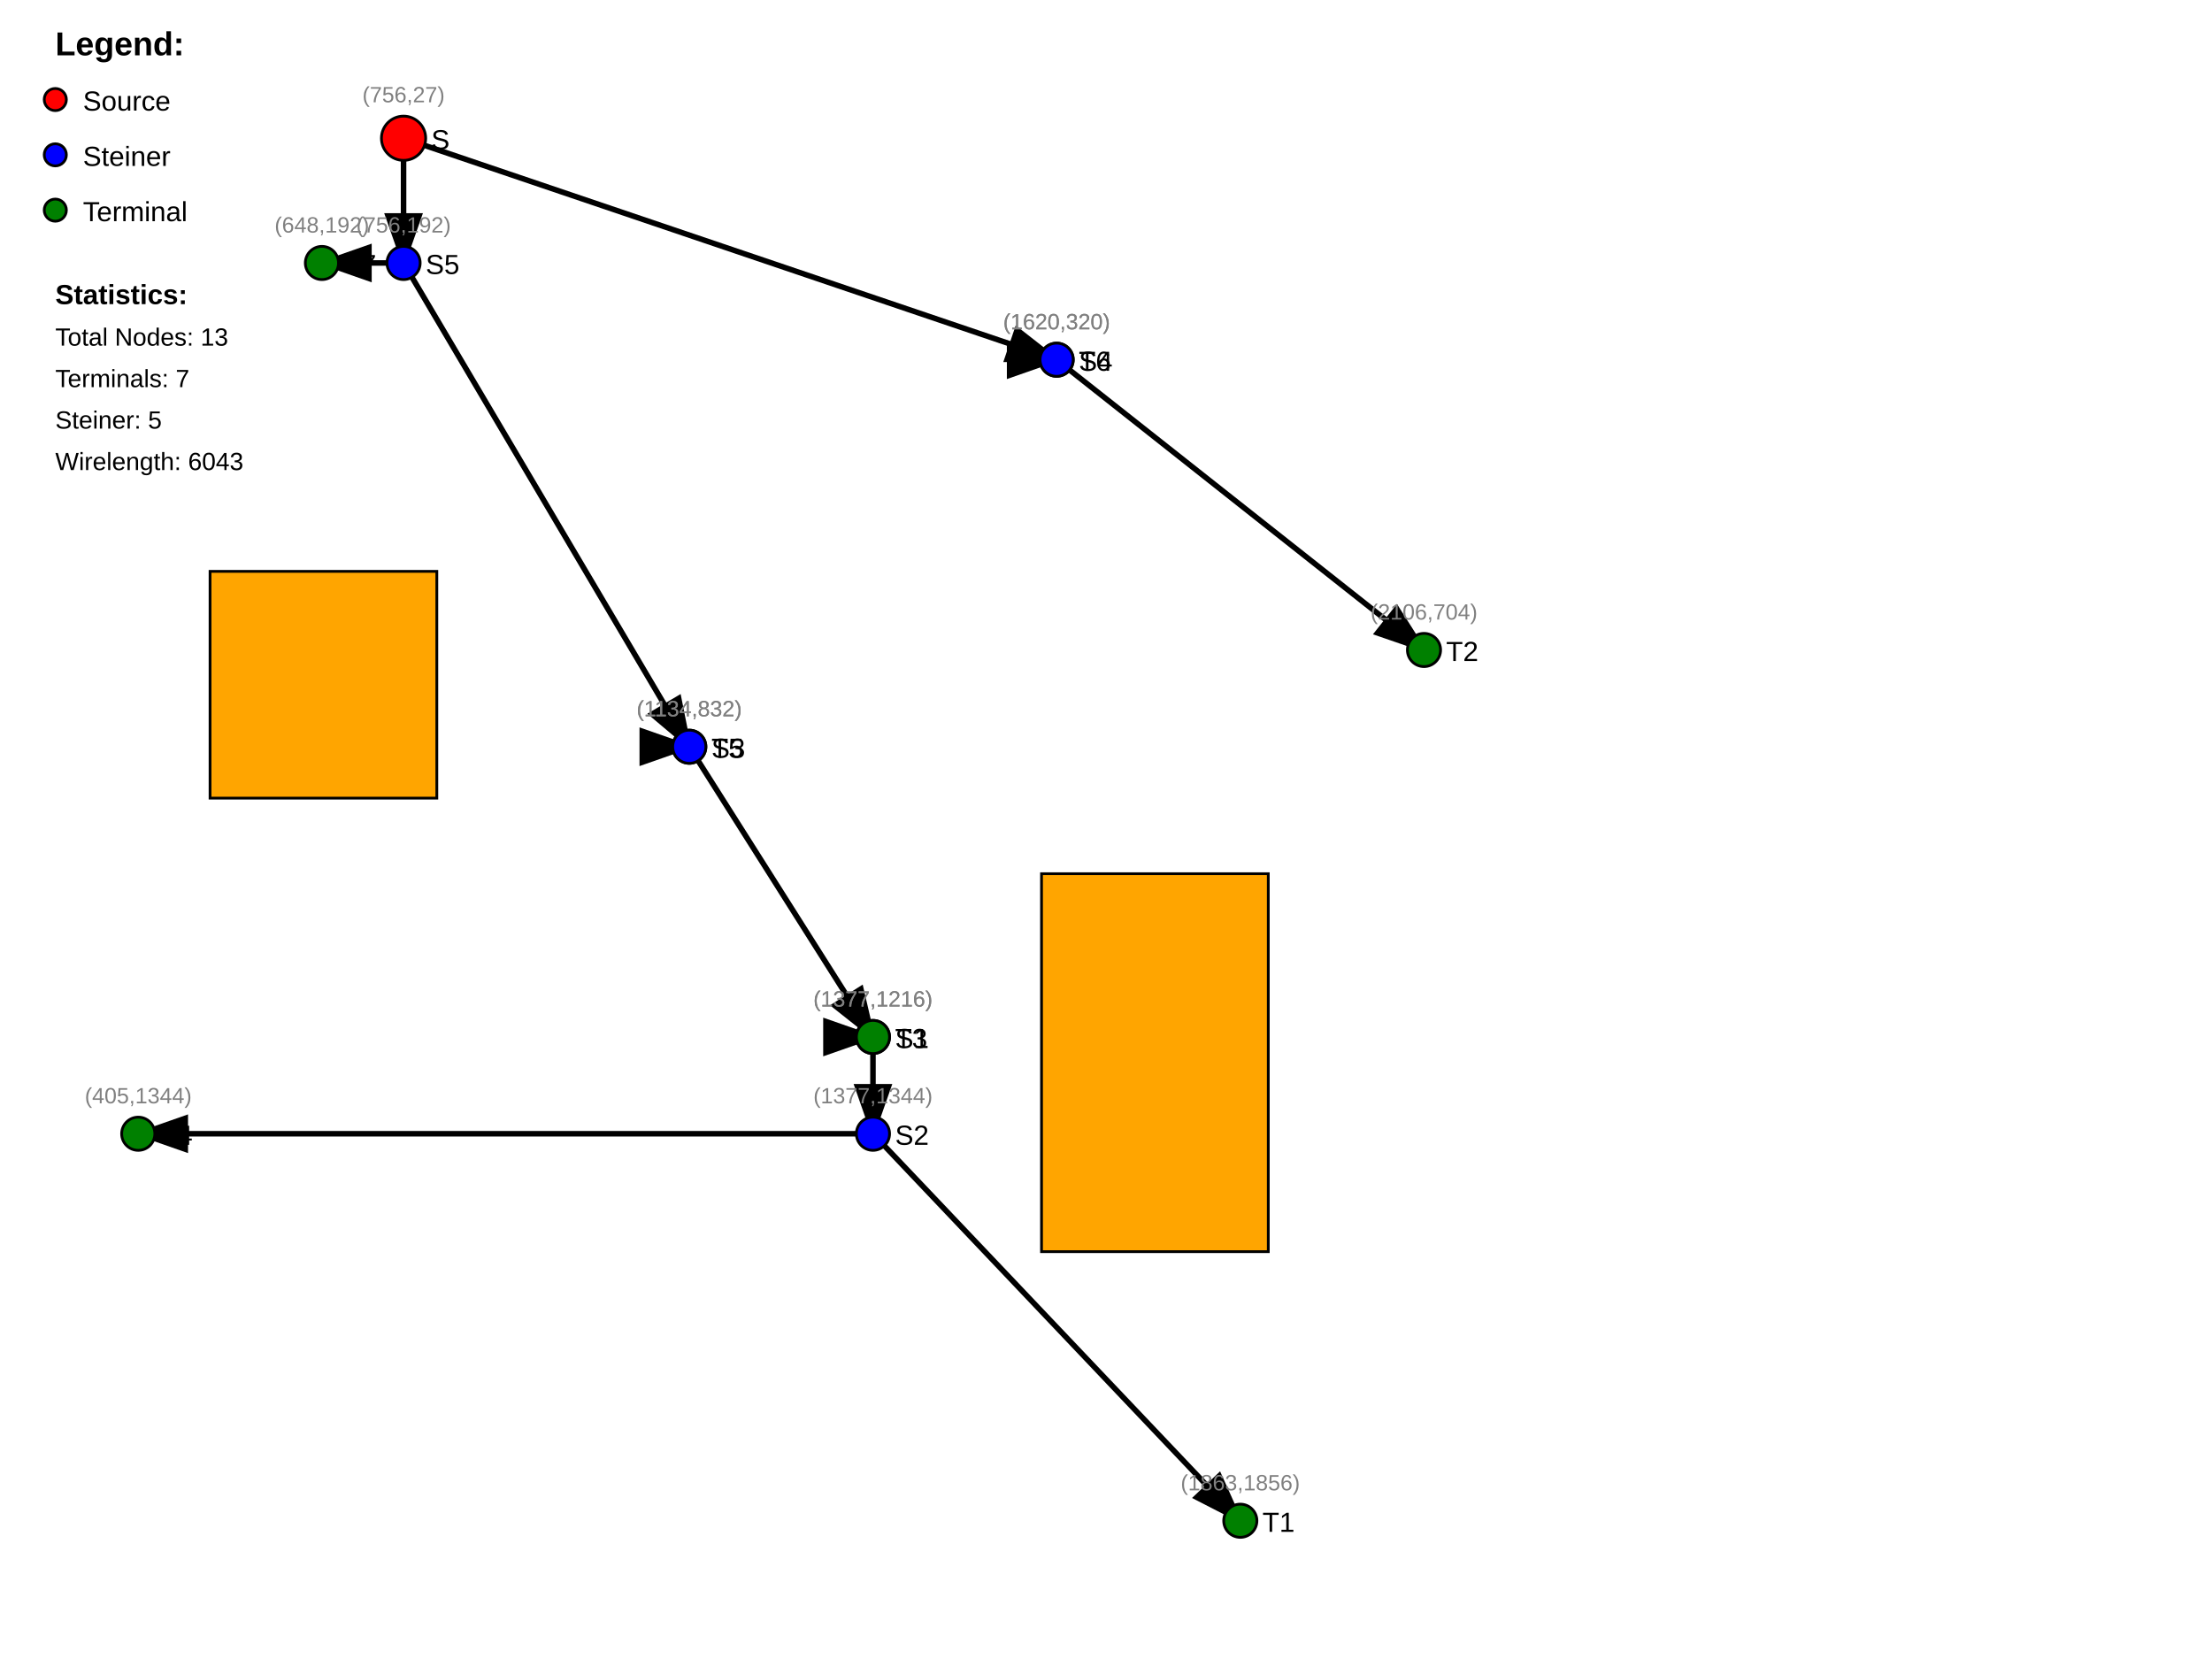
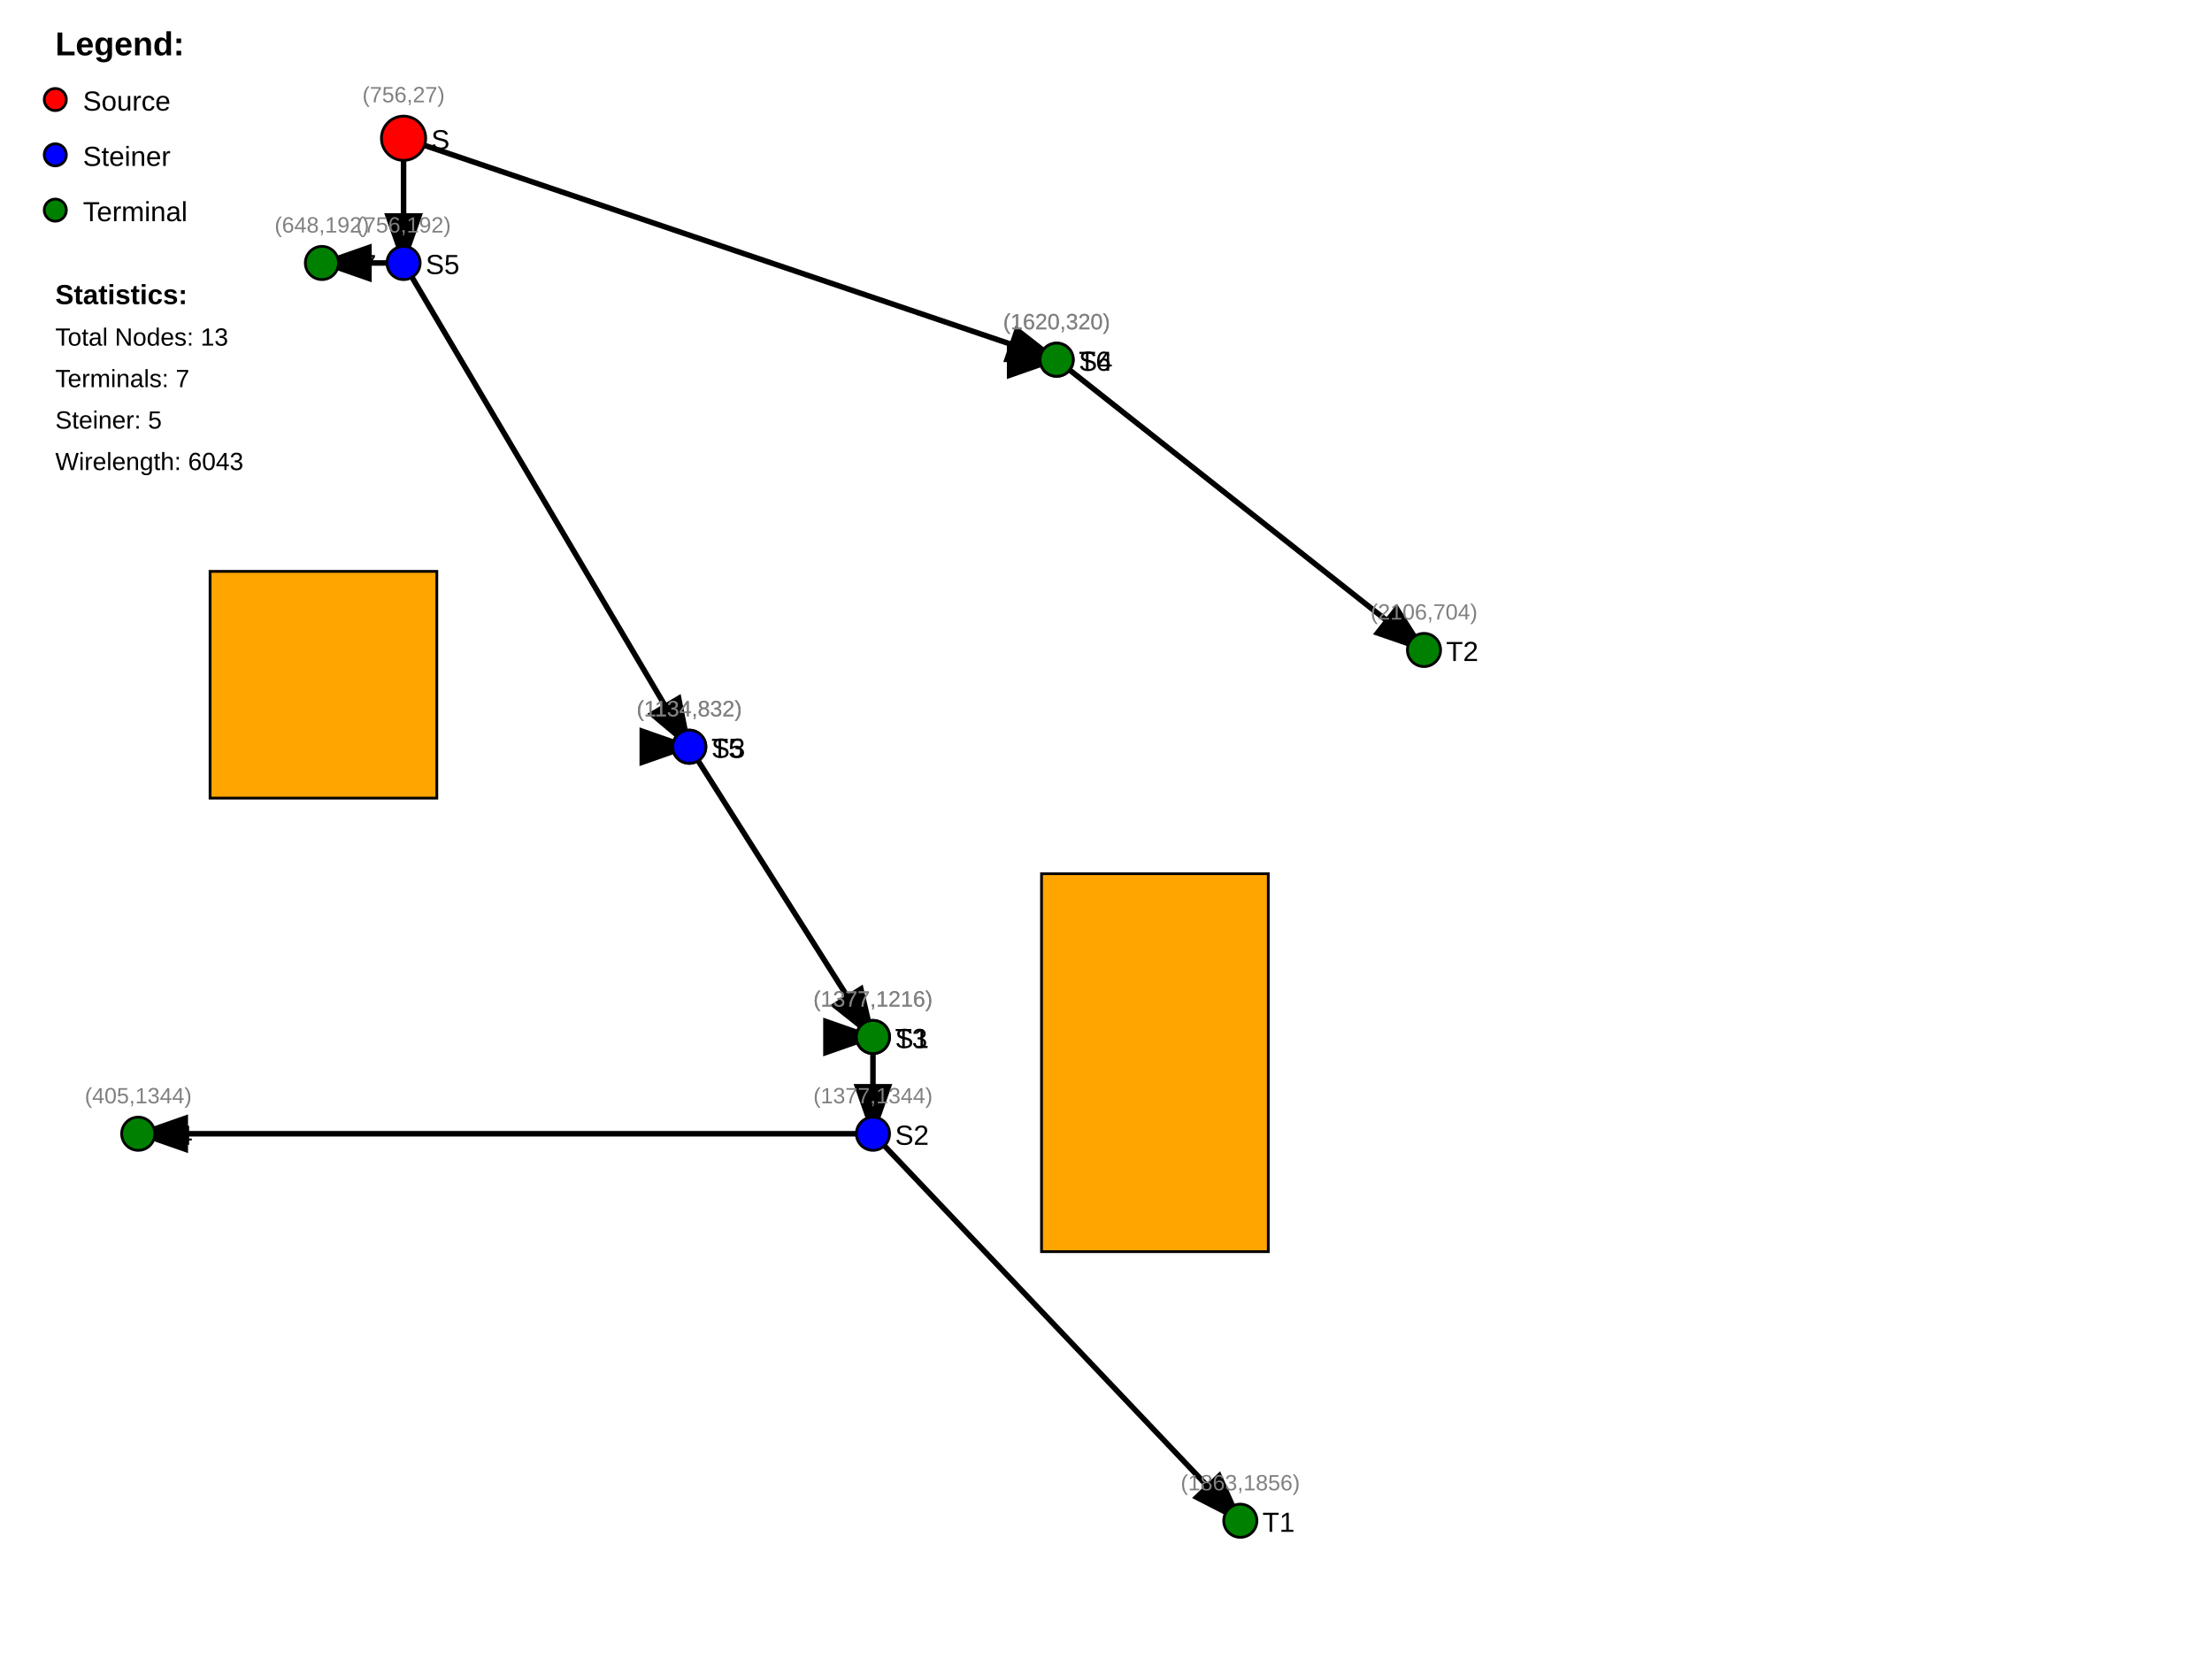
<svg xmlns="http://www.w3.org/2000/svg" width="800" height="600">
  <rect width="100%" height="100%" fill="white" />
  <defs>
    <marker id="arrowhead" markerWidth="10" markerHeight="7" refX="9" refY="3.5" orient="auto">
      <polygon points="0 0, 10 3.5, 0 7" fill="black" />
    </marker>
  </defs>
  <line x1="145.954" y1="50" x2="382.149" y2="130.098" stroke="black" stroke-width="2" marker-end="url(#arrowhead)" />
  <line x1="382.149" y1="130.098" x2="515.008" y2="235.074" stroke="black" stroke-width="2" marker-end="url(#arrowhead)" />
  <line x1="382.149" y1="130.098" x2="382.149" y2="130.098" stroke="black" stroke-width="2" marker-end="url(#arrowhead)" />
  <line x1="145.954" y1="50" x2="145.954" y2="95.107" stroke="black" stroke-width="2" marker-end="url(#arrowhead)" />
  <line x1="145.954" y1="95.107" x2="249.289" y2="270.066" stroke="black" stroke-width="2" marker-end="url(#arrowhead)" />
  <line x1="249.289" y1="270.066" x2="315.719" y2="375.041" stroke="black" stroke-width="2" marker-end="url(#arrowhead)" />
  <line x1="315.719" y1="375.041" x2="315.719" y2="375.041" stroke="black" stroke-width="2" marker-end="url(#arrowhead)" />
  <line x1="315.719" y1="375.041" x2="315.719" y2="410.033" stroke="black" stroke-width="2" marker-end="url(#arrowhead)" />
  <line x1="315.719" y1="410.033" x2="448.578" y2="550" stroke="black" stroke-width="2" marker-end="url(#arrowhead)" />
  <line x1="315.719" y1="410.033" x2="50" y2="410.033" stroke="black" stroke-width="2" marker-end="url(#arrowhead)" />
  <line x1="249.289" y1="270.066" x2="249.289" y2="270.066" stroke="black" stroke-width="2" marker-end="url(#arrowhead)" />
  <line x1="145.954" y1="95.107" x2="116.43" y2="95.107" stroke="black" stroke-width="2" marker-end="url(#arrowhead)" />
  <rect x="376.681" y="315.992" width="82.012" height="136.687" fill="orange" stroke="black" stroke-width="1" />
  <rect x="75.971" y="206.643" width="82.012" height="82.012" fill="orange" stroke="black" stroke-width="1" />
-   <circle cx="315.719" cy="410.033" r="6" fill="blue" stroke="black" stroke-width="1" />
-   <text x="323.719" y="414.033" font-family="Arial" font-size="10" fill="black">S2</text>
-   <text x="315.719" y="399.033" font-family="Arial" font-size="8" fill="gray" text-anchor="middle">(1377,1344)</text>
-   <circle cx="515.008" cy="235.074" r="6" fill="green" stroke="black" stroke-width="1" />
-   <text x="523.008" y="239.074" font-family="Arial" font-size="10" fill="black">T2</text>
-   <text x="515.008" y="224.074" font-family="Arial" font-size="8" fill="gray" text-anchor="middle">(2106,704)</text>
-   <circle cx="145.954" cy="50" r="8" fill="red" stroke="black" stroke-width="1" />
-   <text x="155.954" y="54" font-family="Arial" font-size="10" fill="black">S</text>
-   <text x="145.954" y="37" font-family="Arial" font-size="8" fill="gray" text-anchor="middle">(756,27)</text>
-   <circle cx="315.719" cy="375.041" r="6" fill="blue" stroke="black" stroke-width="1" />
-   <text x="323.719" y="379.041" font-family="Arial" font-size="10" fill="black">S1</text>
-   <text x="315.719" y="364.041" font-family="Arial" font-size="8" fill="gray" text-anchor="middle">(1377,1216)</text>
-   <circle cx="448.578" cy="550" r="6" fill="green" stroke="black" stroke-width="1" />
-   <text x="456.578" y="554" font-family="Arial" font-size="10" fill="black">T1</text>
-   <text x="448.578" y="539" font-family="Arial" font-size="8" fill="gray" text-anchor="middle">(1863,1856)</text>
-   <circle cx="315.719" cy="375.041" r="6" fill="green" stroke="black" stroke-width="1" />
-   <text x="323.719" y="379.041" font-family="Arial" font-size="10" fill="black">T3</text>
-   <text x="315.719" y="364.041" font-family="Arial" font-size="8" fill="gray" text-anchor="middle">(1377,1216)</text>
-   <circle cx="50" cy="410.033" r="6" fill="green" stroke="black" stroke-width="1" />
-   <text x="58" y="414.033" font-family="Arial" font-size="10" fill="black">T4</text>
-   <text x="50" y="399.033" font-family="Arial" font-size="8" fill="gray" text-anchor="middle">(405,1344)</text>
-   <circle cx="249.289" cy="270.066" r="6" fill="green" stroke="black" stroke-width="1" />
-   <text x="257.289" y="274.066" font-family="Arial" font-size="10" fill="black">T5</text>
-   <text x="249.289" y="259.066" font-family="Arial" font-size="8" fill="gray" text-anchor="middle">(1134,832)</text>
-   <circle cx="249.289" cy="270.066" r="6" fill="blue" stroke="black" stroke-width="1" />
-   <text x="257.289" y="274.066" font-family="Arial" font-size="10" fill="black">S3</text>
-   <text x="249.289" y="259.066" font-family="Arial" font-size="8" fill="gray" text-anchor="middle">(1134,832)</text>
-   <circle cx="382.149" cy="130.098" r="6" fill="green" stroke="black" stroke-width="1" />
-   <text x="390.149" y="134.098" font-family="Arial" font-size="10" fill="black">T6</text>
-   <text x="382.149" y="119.098" font-family="Arial" font-size="8" fill="gray" text-anchor="middle">(1620,320)</text>
+   <circle cx="145.954" cy="95.107" r="6" fill="blue" stroke="black" stroke-width="1" />
+   <text x="153.954" y="99.107" font-family="Arial" font-size="10" fill="black">S5</text>
+   <text x="145.954" y="84.107" font-family="Arial" font-size="8" fill="gray" text-anchor="middle">(756,192)</text>
  <circle cx="382.149" cy="130.098" r="6" fill="blue" stroke="black" stroke-width="1" />
  <text x="390.149" y="134.098" font-family="Arial" font-size="10" fill="black">S4</text>
  <text x="382.149" y="119.098" font-family="Arial" font-size="8" fill="gray" text-anchor="middle">(1620,320)</text>
  <circle cx="116.43" cy="95.107" r="6" fill="green" stroke="black" stroke-width="1" />
  <text x="124.43" y="99.107" font-family="Arial" font-size="10" fill="black">T7</text>
  <text x="116.43" y="84.107" font-family="Arial" font-size="8" fill="gray" text-anchor="middle">(648,192)</text>
-   <circle cx="145.954" cy="95.107" r="6" fill="blue" stroke="black" stroke-width="1" />
-   <text x="153.954" y="99.107" font-family="Arial" font-size="10" fill="black">S5</text>
-   <text x="145.954" y="84.107" font-family="Arial" font-size="8" fill="gray" text-anchor="middle">(756,192)</text>
+   <circle cx="382.149" cy="130.098" r="6" fill="green" stroke="black" stroke-width="1" />
+   <text x="390.149" y="134.098" font-family="Arial" font-size="10" fill="black">T6</text>
+   <text x="382.149" y="119.098" font-family="Arial" font-size="8" fill="gray" text-anchor="middle">(1620,320)</text>
+   <circle cx="249.289" cy="270.066" r="6" fill="green" stroke="black" stroke-width="1" />
+   <text x="257.289" y="274.066" font-family="Arial" font-size="10" fill="black">T5</text>
+   <text x="249.289" y="259.066" font-family="Arial" font-size="8" fill="gray" text-anchor="middle">(1134,832)</text>
+   <circle cx="315.719" cy="410.033" r="6" fill="blue" stroke="black" stroke-width="1" />
+   <text x="323.719" y="414.033" font-family="Arial" font-size="10" fill="black">S2</text>
+   <text x="315.719" y="399.033" font-family="Arial" font-size="8" fill="gray" text-anchor="middle">(1377,1344)</text>
+   <circle cx="249.289" cy="270.066" r="6" fill="blue" stroke="black" stroke-width="1" />
+   <text x="257.289" y="274.066" font-family="Arial" font-size="10" fill="black">S3</text>
+   <text x="249.289" y="259.066" font-family="Arial" font-size="8" fill="gray" text-anchor="middle">(1134,832)</text>
+   <circle cx="50" cy="410.033" r="6" fill="green" stroke="black" stroke-width="1" />
+   <text x="58" y="414.033" font-family="Arial" font-size="10" fill="black">T4</text>
+   <text x="50" y="399.033" font-family="Arial" font-size="8" fill="gray" text-anchor="middle">(405,1344)</text>
+   <circle cx="315.719" cy="375.041" r="6" fill="blue" stroke="black" stroke-width="1" />
+   <text x="323.719" y="379.041" font-family="Arial" font-size="10" fill="black">S1</text>
+   <text x="315.719" y="364.041" font-family="Arial" font-size="8" fill="gray" text-anchor="middle">(1377,1216)</text>
+   <circle cx="315.719" cy="375.041" r="6" fill="green" stroke="black" stroke-width="1" />
+   <text x="323.719" y="379.041" font-family="Arial" font-size="10" fill="black">T3</text>
+   <text x="315.719" y="364.041" font-family="Arial" font-size="8" fill="gray" text-anchor="middle">(1377,1216)</text>
+   <circle cx="515.008" cy="235.074" r="6" fill="green" stroke="black" stroke-width="1" />
+   <text x="523.008" y="239.074" font-family="Arial" font-size="10" fill="black">T2</text>
+   <text x="515.008" y="224.074" font-family="Arial" font-size="8" fill="gray" text-anchor="middle">(2106,704)</text>
+   <circle cx="448.578" cy="550" r="6" fill="green" stroke="black" stroke-width="1" />
+   <text x="456.578" y="554" font-family="Arial" font-size="10" fill="black">T1</text>
+   <text x="448.578" y="539" font-family="Arial" font-size="8" fill="gray" text-anchor="middle">(1863,1856)</text>
+   <circle cx="145.954" cy="50" r="8" fill="red" stroke="black" stroke-width="1" />
+   <text x="155.954" y="54" font-family="Arial" font-size="10" fill="black">S</text>
+   <text x="145.954" y="37" font-family="Arial" font-size="8" fill="gray" text-anchor="middle">(756,27)</text>
  <text x="20" y="20" font-family="Arial" font-size="12" font-weight="bold">Legend:</text>
  <circle cx="20" cy="36" r="4" fill="red" stroke="black" />
  <text x="30" y="40" font-family="Arial" font-size="10">Source</text>
  <circle cx="20" cy="56" r="4" fill="blue" stroke="black" />
  <text x="30" y="60" font-family="Arial" font-size="10">Steiner</text>
  <circle cx="20" cy="76" r="4" fill="green" stroke="black" />
  <text x="30" y="80" font-family="Arial" font-size="10">Terminal</text>
  <text x="20" y="110" font-family="Arial" font-size="10" font-weight="bold">Statistics:</text>
  <text x="20" y="125" font-family="Arial" font-size="9">Total Nodes: 13</text>
  <text x="20" y="140" font-family="Arial" font-size="9">Terminals: 7</text>
  <text x="20" y="155" font-family="Arial" font-size="9">Steiner: 5</text>
  <text x="20" y="170" font-family="Arial" font-size="9">Wirelength: 6043</text>
</svg>
